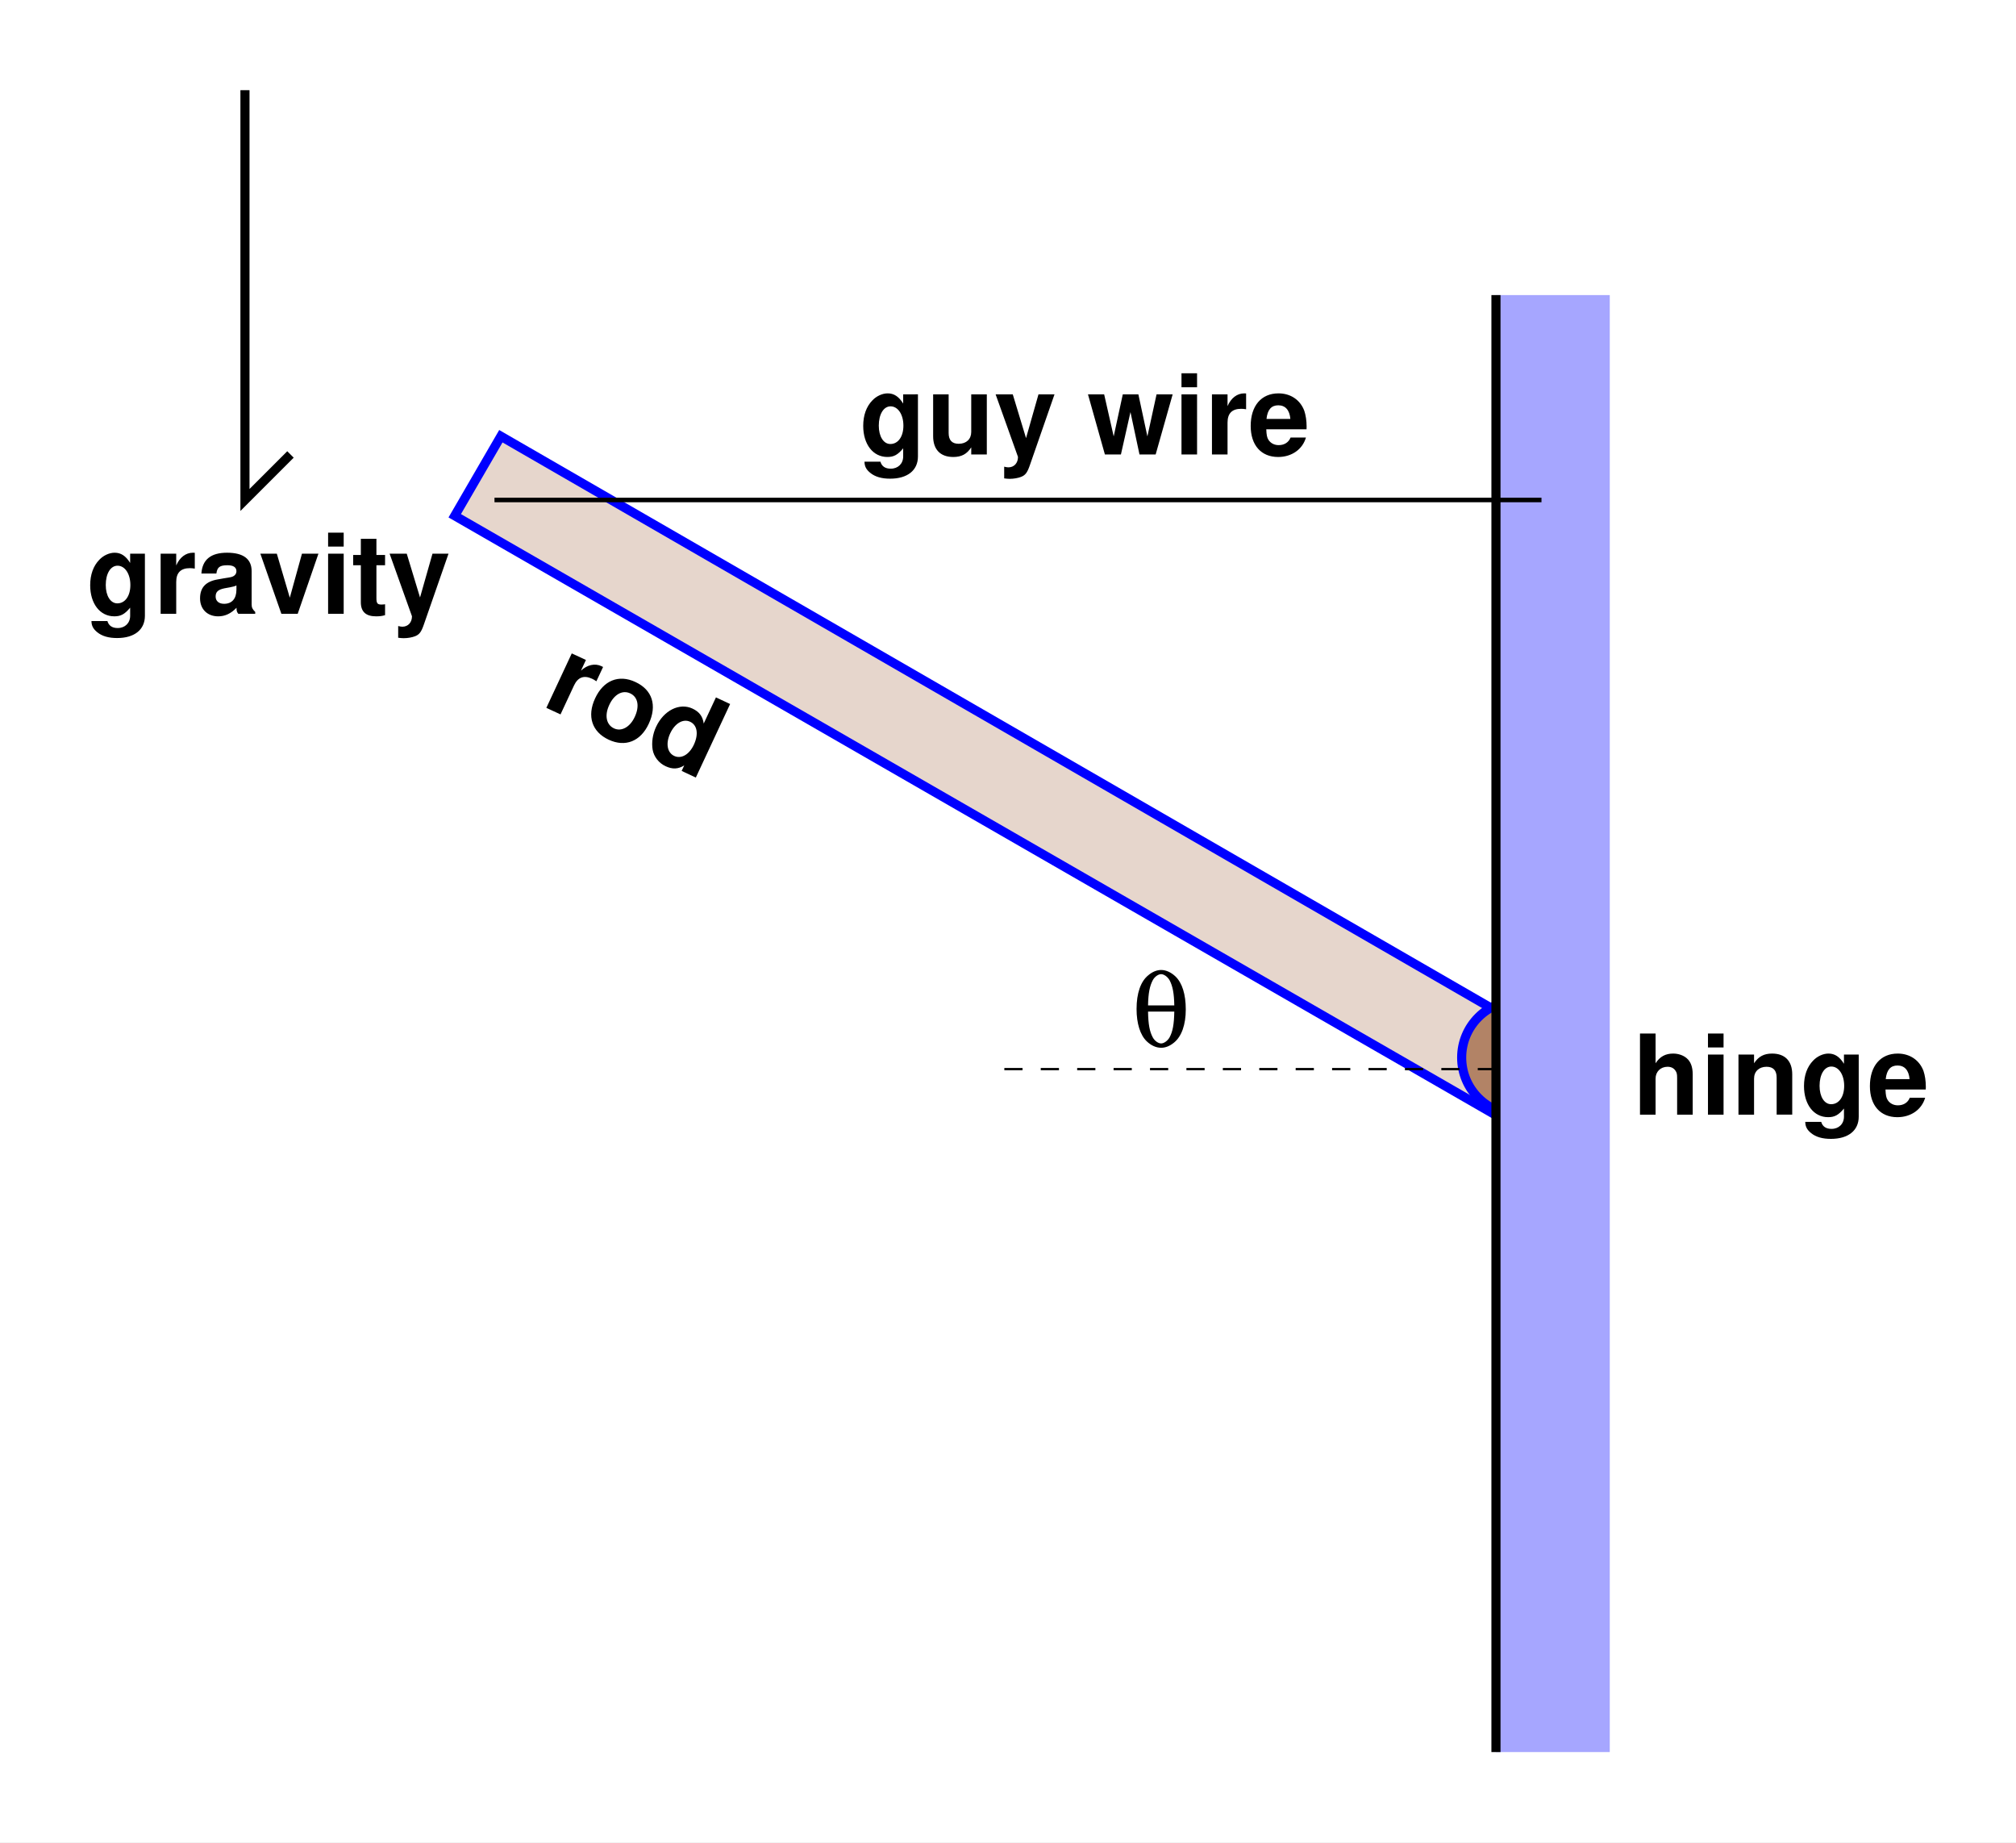
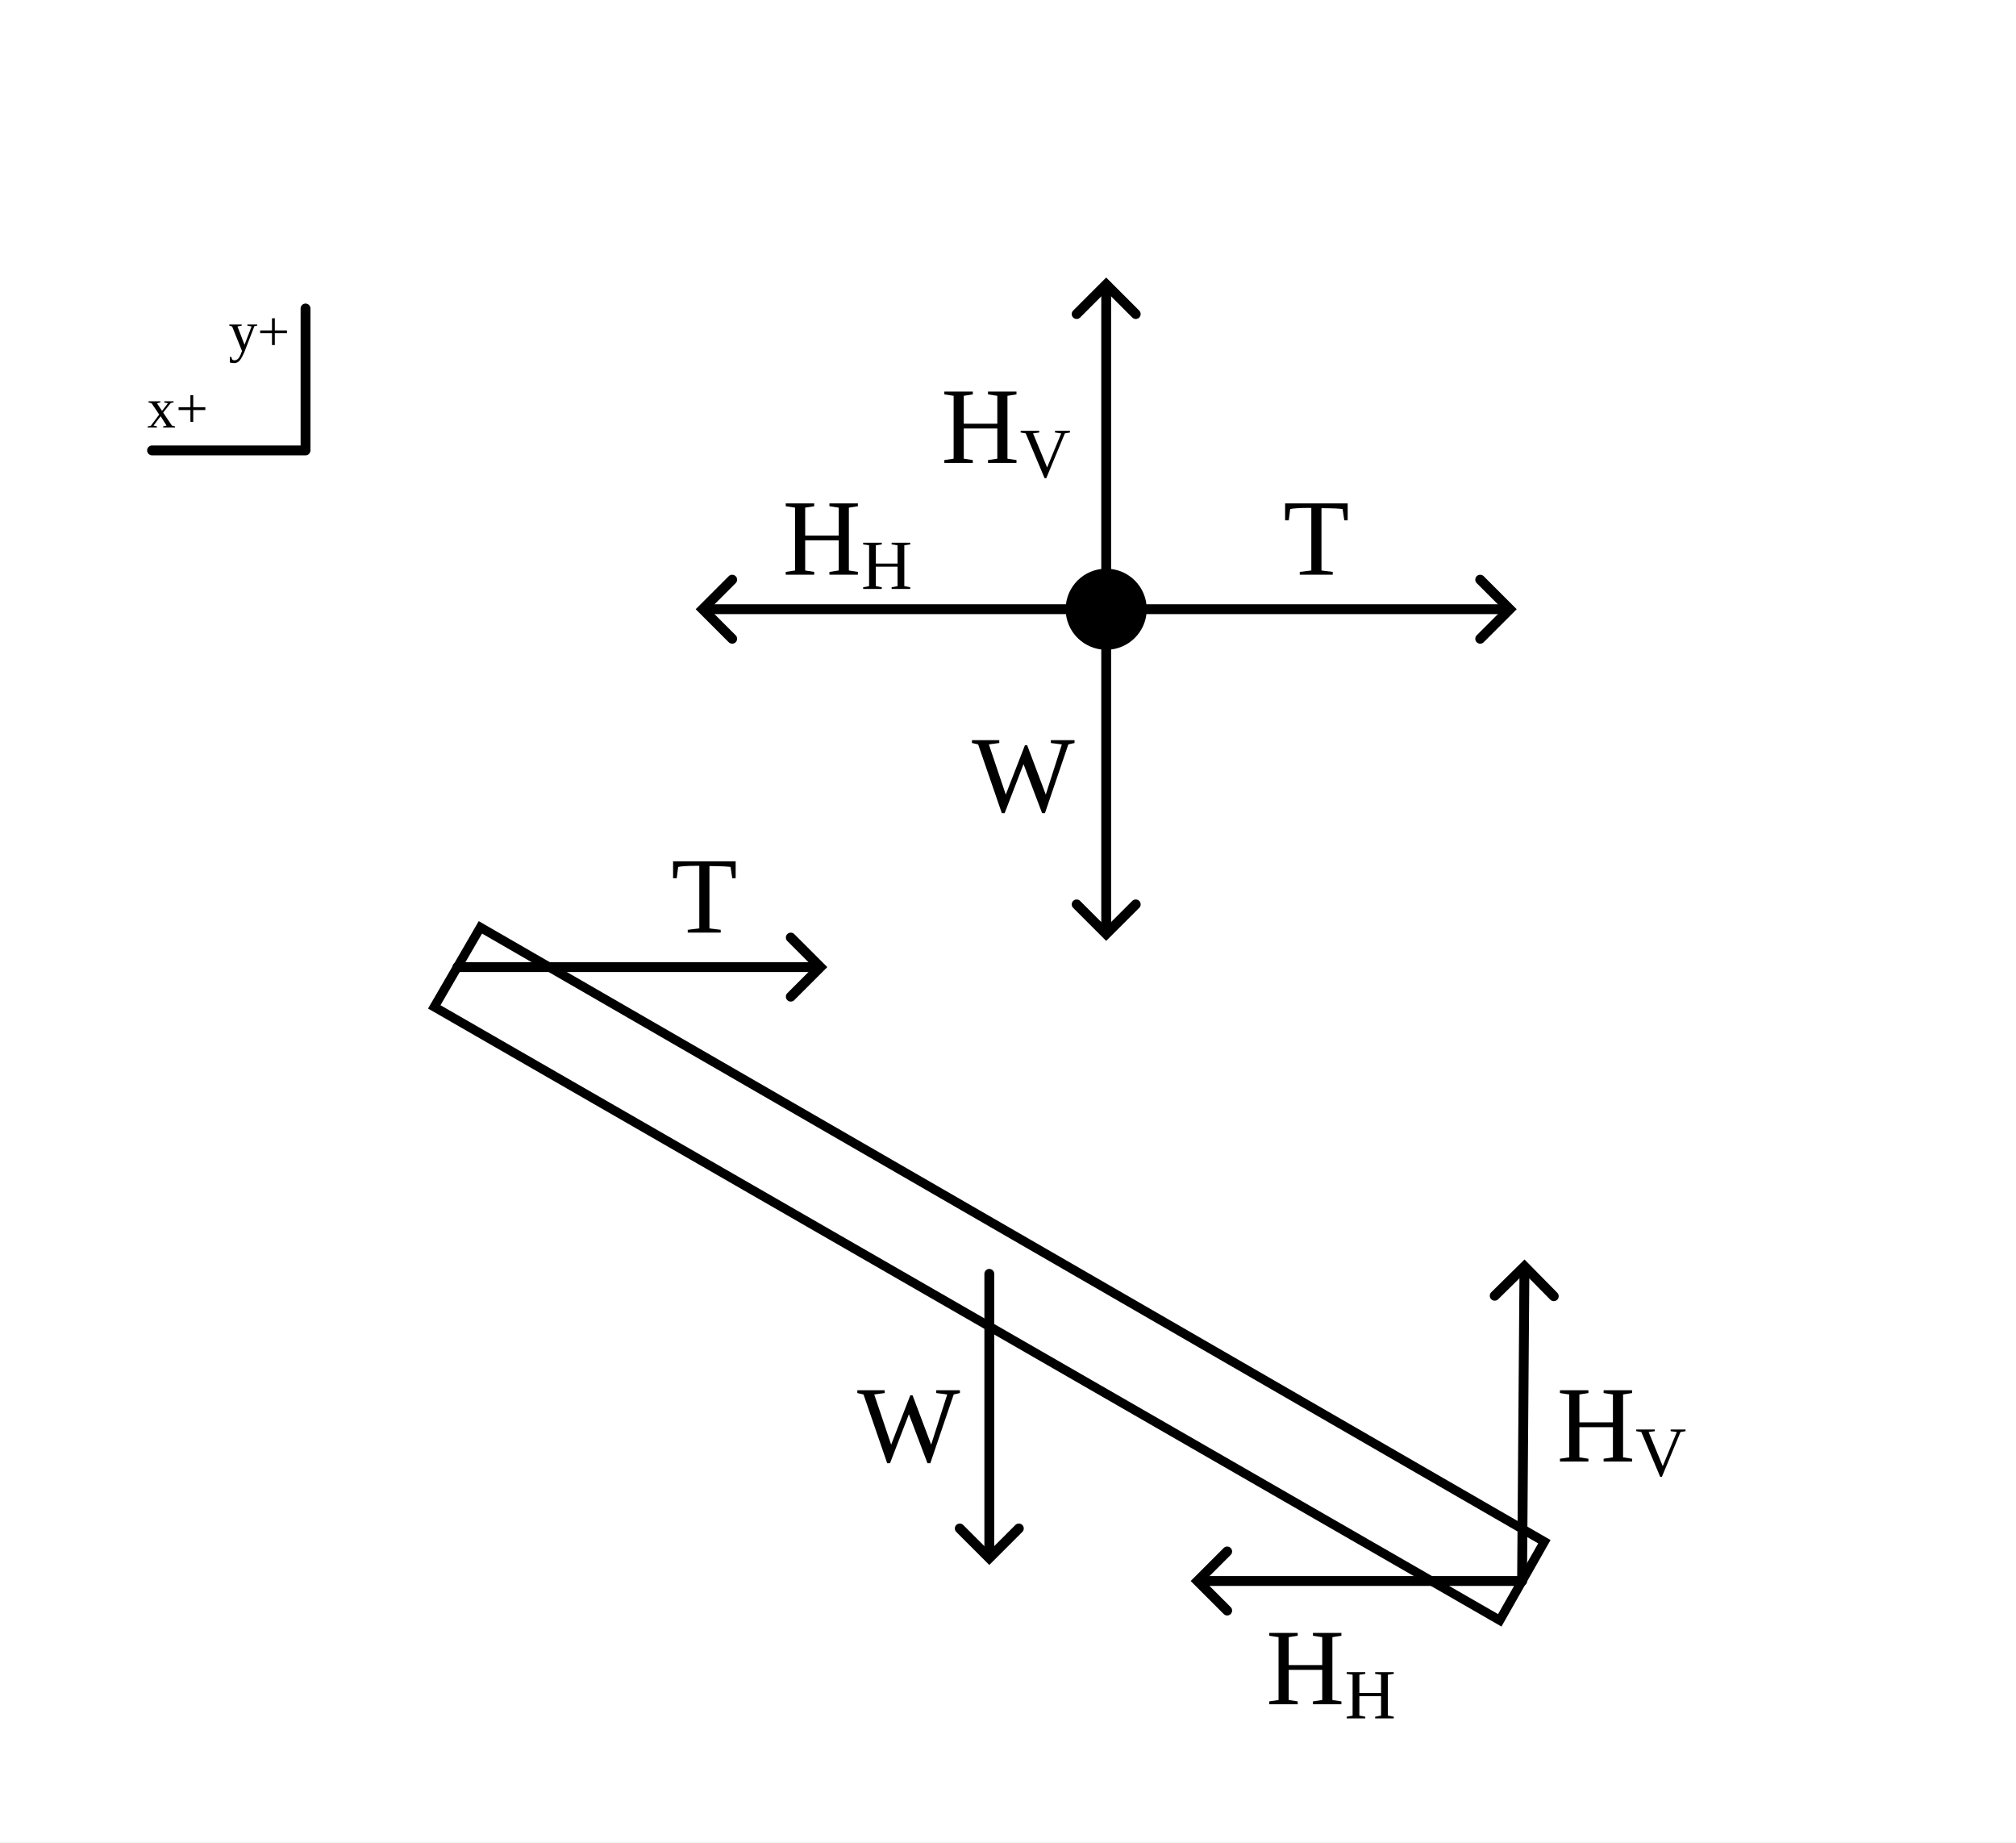
<svg xmlns="http://www.w3.org/2000/svg" width="111.777mm" height="102.124mm" viewBox="0 0 111.777 102.124" version="1.1" id="svg1">
  <defs id="defs1">
+     <marker style="overflow:visible" id="ArrowWideRounded" refX="0" refY="0" orient="auto-start-reverse" markerWidth="1" markerHeight="1" viewBox="0 0 1 1" preserveAspectRatio="xMidYMid">
+       <path style="fill:none;stroke:context-stroke;stroke-width:1;stroke-linecap:round" d="M 3,-3 0,0 3,3" transform="rotate(180,0.125,0)" id="path3" />
+     </marker>
    <clipPath clipPathUnits="userSpaceOnUse" id="clipPath95">
      <path d="m 733.199,3615.6 h 4680 v 2645.91 h -4680 z" id="path95" />
    </clipPath>
    <clipPath clipPathUnits="userSpaceOnUse" id="clipPath96">
      <path d="m 733.199,3615.6 h 4680 v 2645.91 h -4680 z" id="path96" />
    </clipPath>
    <clipPath clipPathUnits="userSpaceOnUse" id="clipPath97">
      <path d="m 733.199,3615.6 h 4680 v 2645.91 h -4680 z" id="path97" />
    </clipPath>
    <clipPath clipPathUnits="userSpaceOnUse" id="clipPath98">
      <path d="m 733.199,3615.6 h 4680 v 2645.91 h -4680 z" id="path98" />
    </clipPath>
    <clipPath clipPathUnits="userSpaceOnUse" id="clipPath99">
      <path d="m 733.199,3615.6 h 4680 v 2645.91 h -4680 z" id="path99" />
    </clipPath>
    <clipPath clipPathUnits="userSpaceOnUse" id="clipPath100">
      <path d="m 733.199,3615.6 h 4680 v 2645.91 h -4680 z" id="path100" />
    </clipPath>
    <clipPath clipPathUnits="userSpaceOnUse" id="clipPath101">
      <path d="m 733.199,3615.6 h 4680 v 2645.91 h -4680 z" id="path101" />
    </clipPath>
    <clipPath clipPathUnits="userSpaceOnUse" id="clipPath102">
      <path d="m 733.199,3615.6 h 4680 v 2645.91 h -4680 z" transform="matrix(0.1,0,0,-0.1,-74.0352,541.927)" id="path102" />
    </clipPath>
    <clipPath clipPathUnits="userSpaceOnUse" id="clipPath103">
      <path d="m 733.199,3615.6 h 4680 v 2645.91 h -4680 z" transform="matrix(0.09063079,-0.0422618,-0.0422618,-0.09063079,-67.71265,613.7446)" id="path103" />
    </clipPath>
    <clipPath clipPathUnits="userSpaceOnUse" id="clipPath104">
      <path d="m 733.199,3615.6 h 4680 v 2645.91 h -4680 z" transform="matrix(0.1,0,0,-0.1,-413.713,473.991)" id="path104" />
    </clipPath>
    <clipPath clipPathUnits="userSpaceOnUse" id="clipPath105">
      <path d="m 733.199,3615.6 h 4680 v 2645.91 h -4680 z" id="path105" />
    </clipPath>
+     <marker style="overflow:visible" id="ArrowWideRounded-2" refX="0" refY="0" orient="auto-start-reverse" markerWidth="1" markerHeight="1" viewBox="0 0 1 1" preserveAspectRatio="xMidYMid">
+       <path style="fill:none;stroke:context-stroke;stroke-width:1;stroke-linecap:round" d="M 3,-3 0,0 3,3" transform="rotate(180,0.125,0)" id="path3-6" />
+     </marker>
+     <marker style="overflow:visible" id="ArrowWideRounded-23" refX="0" refY="0" orient="auto-start-reverse" markerWidth="1" markerHeight="1" viewBox="0 0 1 1" preserveAspectRatio="xMidYMid">
+       <path style="fill:none;stroke:context-stroke;stroke-width:1;stroke-linecap:round" d="M 3,-3 0,0 3,3" transform="rotate(180,0.125,0)" id="path3-7" />
+     </marker>
+     <marker style="overflow:visible" id="ArrowWideRounded-23-1" refX="0" refY="0" orient="auto-start-reverse" markerWidth="1" markerHeight="1" viewBox="0 0 1 1" preserveAspectRatio="xMidYMid">
+       <path style="fill:none;stroke:context-stroke;stroke-width:1;stroke-linecap:round" d="M 3,-3 0,0 3,3" transform="rotate(180,0.125,0)" id="path3-7-2" />
+     </marker>
+     <marker style="overflow:visible" id="ArrowWideRounded-2-4" refX="0" refY="0" orient="auto-start-reverse" markerWidth="1" markerHeight="1" viewBox="0 0 1 1" preserveAspectRatio="xMidYMid">
+       <path style="fill:none;stroke:context-stroke;stroke-width:1;stroke-linecap:round" d="M 3,-3 0,0 3,3" transform="rotate(180,0.125,0)" id="path3-6-7" />
+     </marker>
  </defs>
  <g id="layer1" transform="translate(-81.48925,-80.19582)">
-     <rect style="fill:#ffffff;stroke-width:0.265" id="rect1" width="111.777" height="102.124" x="81.489" y="80.196" transform="translate(9.7916669e-7)" />
-     <path d="m 3073.52,5573.25 72.46,124.91 1671.45,-964.92 -70.08,-123.48 z" style="fill:#e6d6cc;fill-opacity:1;fill-rule:evenodd;stroke:#0000ff;stroke-width:14.302;stroke-linecap:butt;stroke-linejoin:miter;stroke-miterlimit:10;stroke-dasharray:none;stroke-opacity:1" transform="matrix(0.03529436,0,0,-0.03529436,-1.775758,305.4905)" clip-path="url(#clipPath95)" id="path126" />
-     <path d="m 4744.97,4811.9 c 49.49,0 89.63,-40.13 89.63,-89.63 0,-49.49 -40.14,-89.63 -89.63,-89.63 -49.5,0 -89.63,40.14 -89.63,89.63 0,49.5 40.13,89.63 89.63,89.63" style="fill:#b28366;fill-opacity:1;fill-rule:evenodd;stroke:none" transform="matrix(0.03529436,0,0,-0.03529436,-1.775758,305.4905)" clip-path="url(#clipPath96)" id="path127" />
-     <path d="m 4744.97,4811.9 c 49.49,0 89.63,-40.13 89.63,-89.63 0,-49.49 -40.14,-89.63 -89.63,-89.63 -49.5,0 -89.63,40.14 -89.63,89.63 0,49.5 40.13,89.63 89.63,89.63 z" style="fill:none;stroke:#0000ff;stroke-width:14.302;stroke-linecap:butt;stroke-linejoin:miter;stroke-miterlimit:10;stroke-dasharray:none;stroke-opacity:1" transform="matrix(0.03529436,0,0,-0.03529436,-1.775758,305.4905)" clip-path="url(#clipPath97)" id="path128" />
-     <path d="m 990.641,6241.64 v -643.6 l 71.509,71.51" style="fill:none;stroke:#000000;stroke-width:14.302;stroke-linecap:butt;stroke-linejoin:miter;stroke-miterlimit:10;stroke-dasharray:none;stroke-opacity:1" transform="matrix(0.03529436,0,0,-0.03529436,60.10724,305.4905)" clip-path="url(#clipPath98)" id="path129" />
-     <path d="m 4709.21,3631.49 h 178.777 V 5919.84 H 4709.21 Z" style="fill:#a6a6ff;fill-opacity:1;fill-rule:evenodd;stroke:none" transform="matrix(0.03529436,0,0,-0.03529436,-1.775758,305.4905)" clip-path="url(#clipPath99)" id="path130" />
-     <path d="M 4709.21,4704.16 H 3922.59" style="fill:none;stroke:#000000;stroke-width:3.576;stroke-linecap:butt;stroke-linejoin:miter;stroke-miterlimit:10;stroke-dasharray:28.604;stroke-dashoffset:0;stroke-opacity:1" transform="matrix(0.03529436,0,0,-0.03529436,-1.775758,305.4905)" clip-path="url(#clipPath100)" id="path131" />
-     <path d="M 3135.97,5598.04 H 4780.72" style="fill:none;stroke:#000000;stroke-width:7.151;stroke-linecap:butt;stroke-linejoin:miter;stroke-miterlimit:10;stroke-dasharray:none;stroke-opacity:1" transform="matrix(0.03529436,0,0,-0.03529436,-1.775758,305.4905)" clip-path="url(#clipPath101)" id="path132" />
-     <path d="m 6.992,-9.44 v 1.452 c -0.679,-1.101 -1.441,-1.605 -2.436,-1.605 -0.832,0 -1.757,0.422 -2.401,1.101 -0.949,0.972 -1.441,2.343 -1.441,4.006 0,2.893 1.534,4.884 3.795,4.884 1.007,0 1.628,-0.328 2.483,-1.359 v 1.277 c 0,1.136 -0.808,1.921 -1.956,1.921 -0.878,0 -1.417,-0.387 -1.616,-1.101 H 0.912 c 0.012,0.738 0.269,1.242 0.925,1.769 0.75,0.609 1.78,0.902 3.104,0.902 2.729,0 4.369,-1.312 4.369,-3.491 V -9.44 Z m -1.98,1.886 c 1.16,0 2.015,1.277 2.015,3.034 0,1.71 -0.82,2.881 -2.05,2.881 -1.066,0 -1.816,-1.171 -1.816,-2.881 0,-1.792 0.75,-3.034 1.851,-3.034 z M 11.782,-9.44 V 5.8822603e-4 h 2.448 V -5.013 c 0,-1.441 0.715,-2.155 2.144,-2.155 0.269,0 0.445,0.023 0.773,0.07 V -9.581 c -0.141,-0.012 -0.187,-0.012 -0.293,-0.012 -1.124,0 -2.085,0.738 -2.624,2.003 v -1.851 z m 14.858,9.148 C 26.219,-0.702 26.078,-0.983 26.078,-1.452 v -5.236 c 0,-1.933 -1.312,-2.905 -3.865,-2.905 -2.542,0 -3.877,1.078 -4.029,3.268 h 2.354 c 0.129,-0.984 0.527,-1.3 1.734,-1.3 0.937,0 1.417,0.316 1.417,0.949 0,0.316 -0.164,0.574 -0.422,0.738 -0.328,0.176 -0.328,0.176 -1.534,0.363 l -0.984,0.176 c -1.874,0.316 -2.776,1.277 -2.776,2.975 0,1.687 1.136,2.823 2.858,2.823 1.054,0 2.003,-0.433 2.87,-1.347 0,0.492 0.059,0.668 0.281,0.949 h 2.659 z M 23.689,-3.795 c 0,1.417 -0.703,2.226 -1.944,2.226 -0.82,0 -1.324,-0.445 -1.324,-1.136 0,-0.738 0.375,-1.089 1.394,-1.3 l 0.843,-0.152 c 0.644,-0.129 0.75,-0.164 1.031,-0.293 z M 33.314,5.8822603e-4 36.57,-9.44 H 33.982 l -1.909,6.911 -2.038,-6.911 H 27.446 L 30.749,5.8822603e-4 Z M 40.538,-9.44 H 38.09 V 5.8822603e-4 h 2.448 z m 0,-3.303 h -2.448 v 2.19 h 2.448 z m 6.501,3.502 h -1.359 v -2.542 h -2.448 v 2.542 h -1.206 v 1.616 h 1.206 v 5.81 c 0,1.488 0.785,2.214 2.39,2.214 0.562,0 0.96,-0.047 1.417,-0.187 V -1.499 c -0.246,0.035 -0.363,0.047 -0.562,0.047 -0.644,0 -0.797,-0.187 -0.797,-1.031 V -7.625 H 47.039 Z m 7.447,-0.199 -1.956,6.876 -2.085,-6.876 h -2.694 l 3.514,9.827 c 0,0.972 -0.609,1.64 -1.511,1.64 -0.199,0 -0.351,-0.035 -0.656,-0.105 v 1.839 c 0.375,0.047 0.586,0.07 0.878,0.07 0.633,0 1.324,-0.129 1.769,-0.305 0.679,-0.269 0.972,-0.656 1.37,-1.792 l 3.889,-11.174 z m 0,0" style="fill:#000000;fill-opacity:1;fill-rule:nonzero;stroke:none" aria-label="gravity" transform="matrix(0.3529436,0,0,0.3529436,86.23749,114.2208)" clip-path="url(#clipPath102)" id="path133" />
-     <path d="m 1.106,-9.433 -0.006,9.438 2.453,-0.006 7.727e-4,-5.015 c 0.003,-1.436 0.714,-2.155 2.134,-2.158 0.272,0.002 0.45,0.023 0.773,0.079 l 0.005,-2.484 c -0.146,-0.009 -0.183,-0.005 -0.288,-0.008 -1.127,-0.005 -2.1,0.734 -2.622,1.998 l 0.003,-1.85 z M 12.061,-9.588 c -2.882,-1.431e-4 -4.658,1.901 -4.648,4.998 -9.157e-4,3.102 1.771,4.99 4.679,4.991 2.882,1.4311e-4 4.652,-1.885 4.646,-4.919 -0.002,-3.191 -1.732,-5.073 -4.677,-5.069 z m 0.025,1.966 c 1.331,-3.148e-4 2.21,1.192 2.201,3.058 0.004,1.756 -0.9,3.004 -2.194,3 -1.347,-0.005 -2.236,-1.219 -2.228,-3.032 -0.002,-1.834 0.874,-3.031 2.221,-3.026 z m 12.465,7.622 2.458,0.004 0.002,-12.744 -2.458,-0.004 -0.004,4.538 c -0.613,-0.955 -1.408,-1.385 -2.598,-1.386 -2.259,0.006 -3.968,2.161 -3.968,5.017 -0.003,1.268 0.391,2.557 1.026,3.476 0.635,0.919 1.788,1.506 2.946,1.495 1.19,0.001 1.981,-0.407 2.599,-1.354 z M 22.499,-7.561 c 1.242,0.002 2.048,1.204 2.051,3.012 2e-4,1.719 -0.829,2.907 -2.055,2.91 -1.216,-0.002 -2.063,-1.209 -2.068,-2.939 0.001,-1.771 0.857,-2.985 2.073,-2.983 z m 0,0" style="fill:#000000;fill-opacity:1;fill-rule:nonzero;stroke:none" aria-label="rod" transform="matrix(0.3198756,0.1491603,-0.1491603,0.3198756,111.4302,119.2686)" clip-path="url(#clipPath103)" id="path134" />
-     <g aria-label="θ&#10;guy wire&#10;hinge" transform="matrix(0.3529436,0,0,0.3529436,144.2416,138.1984)" clip-path="url(#clipPath104)" id="g136">
-       <path d="m 4.614,-11.993 c -0.679,0 -1.382,0.281 -2.026,0.832 -1.195,0.96 -1.839,2.823 -1.839,5.294 0,2.284 0.574,4.1 1.605,5.084 0.703,0.668 1.488,1.007 2.261,1.007 0.679,0 1.359,-0.269 2.026,-0.82 1.183,-0.96 1.839,-2.811 1.839,-5.189 0,-2.39 -0.562,-4.17 -1.616,-5.189 -0.679,-0.644 -1.476,-1.019 -2.249,-1.019 z m 2.062,6.536 c -0.035,2.003 -0.246,3.139 -0.75,4.064 -0.316,0.539 -0.878,0.937 -1.312,0.937 -0.457,0 -1.019,-0.398 -1.312,-0.937 C 2.799,-2.318 2.588,-3.454 2.553,-5.457 Z M 2.553,-6.429 c 0.035,-1.909 0.258,-3.057 0.75,-3.971 0.293,-0.539 0.855,-0.937 1.312,-0.937 0.433,0 0.996,0.398 1.312,0.937 0.492,0.914 0.715,2.062 0.75,3.971 z m 0,0" style="fill:#000000;fill-opacity:1;fill-rule:nonzero;stroke:none" id="path135" />
-       <path d="m -35.914,-102.405 v 1.452 c -0.679,-1.101 -1.441,-1.605 -2.436,-1.605 -0.832,0 -1.757,0.422 -2.401,1.101 -0.949,0.972 -1.441,2.343 -1.441,4.006 0,2.893 1.534,4.884 3.795,4.884 1.007,0 1.628,-0.328 2.483,-1.359 v 1.277 c 0,1.136 -0.808,1.921 -1.956,1.921 -0.878,0 -1.417,-0.387 -1.616,-1.101 h -2.507 c 0.012,0.738 0.269,1.242 0.925,1.769 0.75,0.609 1.78,0.902 3.104,0.902 2.729,0 4.369,-1.312 4.369,-3.491 v -9.757 z m -1.98,1.886 c 1.16,0 2.015,1.277 2.015,3.034 0,1.71 -0.82,2.881 -2.05,2.881 -1.066,0 -1.816,-1.171 -1.816,-2.881 0,-1.792 0.75,-3.034 1.851,-3.034 z m 15.119,7.555 v -9.441 h -2.448 v 5.915 c 0,1.113 -0.761,1.851 -1.968,1.851 -1.054,0 -1.581,-0.562 -1.581,-1.698 v -6.067 h -2.436 v 6.571 c 0,2.097 1.136,3.268 3.163,3.268 1.277,0 2.132,-0.445 2.823,-1.511 v 1.113 z m 8.117,-9.441 -1.956,6.876 -2.085,-6.876 h -2.694 l 3.514,9.827 c 0,0.972 -0.609,1.64 -1.511,1.64 -0.199,0 -0.351,-0.035 -0.656,-0.105 v 1.839 c 0.375,0.047 0.586,0.07 0.878,0.07 0.633,0 1.324,-0.129 1.769,-0.305 0.679,-0.269 0.972,-0.656 1.37,-1.792 l 3.889,-11.174 z m 18.407,9.441 2.671,-9.441 H 3.891 l -1.441,6.606 -1.417,-6.606 h -2.448 l -1.429,6.606 -1.499,-6.606 h -2.542 l 2.659,9.441 h 2.518 l 1.499,-6.653 1.417,6.653 z m 6.504,-9.441 H 7.806 v 9.441 h 2.448 z m 0,-3.303 H 7.806 v 2.19 h 2.448 z m 2.34,3.303 v 9.441 h 2.448 v -5.013 c 0,-1.441 0.715,-2.155 2.144,-2.155 0.269,0 0.445,0.023 0.773,0.07 v -2.483 c -0.141,-0.012 -0.187,-0.012 -0.293,-0.012 -1.124,0 -2.085,0.738 -2.624,2.003 v -1.851 z m 14.858,5.494 c 0.012,-0.211 0.012,-0.305 0.012,-0.422 0,-0.949 -0.141,-1.816 -0.363,-2.483 -0.633,-1.71 -2.155,-2.741 -4.053,-2.741 -2.706,0 -4.369,1.956 -4.369,5.119 0,3.022 1.64,4.873 4.31,4.873 2.12,0 3.83,-1.183 4.369,-3.057 h -2.413 c -0.293,0.75 -0.972,1.195 -1.862,1.195 -0.703,0 -1.265,-0.305 -1.605,-0.82 -0.234,-0.351 -0.316,-0.773 -0.351,-1.663 z m -6.29,-1.628 c 0.152,-1.452 0.761,-2.144 1.851,-2.144 1.113,0 1.78,0.75 1.898,2.144 z M 79.834,-2.016 V 10.728 h 2.448 V 5.07 c 0,-1.089 0.785,-1.862 1.886,-1.862 0.539,0 0.949,0.199 1.218,0.586 0.234,0.316 0.281,0.574 0.281,1.171 v 5.763 h 2.448 V 4.403 c 0,-1.171 -0.316,-2.015 -0.96,-2.553 -0.539,-0.457 -1.324,-0.715 -2.108,-0.715 -1.206,0 -2.085,0.469 -2.764,1.523 v -4.674 z m 13.128,3.303 H 90.513 v 9.441 h 2.448 z m 0,-3.303 H 90.513 v 2.19 h 2.448 z m 2.343,3.303 v 9.441 h 2.448 V 5.07 c 0,-1.124 0.773,-1.862 1.968,-1.862 1.054,0 1.581,0.586 1.581,1.698 v 5.821 h 2.448 V 4.403 c 0,-2.097 -1.136,-3.268 -3.163,-3.268 -1.277,0 -2.132,0.457 -2.835,1.523 V 1.287 Z m 16.571,0 v 1.452 c -0.679,-1.101 -1.441,-1.605 -2.436,-1.605 -0.832,0 -1.757,0.422 -2.401,1.101 -0.949,0.972 -1.441,2.343 -1.441,4.006 0,2.893 1.534,4.884 3.795,4.884 1.007,0 1.628,-0.328 2.483,-1.359 v 1.277 c 0,1.136 -0.808,1.921 -1.956,1.921 -0.878,0 -1.417,-0.387 -1.616,-1.101 h -2.507 c 0.012,0.738 0.269,1.242 0.925,1.769 0.75,0.609 1.78,0.902 3.104,0.902 2.729,0 4.369,-1.312 4.369,-3.491 V 1.287 Z m -1.98,1.886 c 1.16,0 2.015,1.277 2.015,3.034 0,1.71 -0.82,2.881 -2.05,2.881 -1.066,0 -1.816,-1.171 -1.816,-2.881 0,-1.792 0.75,-3.034 1.851,-3.034 z m 14.829,3.608 c 0.012,-0.211 0.012,-0.305 0.012,-0.422 0,-0.949 -0.141,-1.816 -0.363,-2.483 -0.633,-1.71 -2.155,-2.741 -4.053,-2.741 -2.706,0 -4.369,1.956 -4.369,5.119 0,3.022 1.64,4.873 4.31,4.873 2.12,0 3.83,-1.183 4.369,-3.057 h -2.413 c -0.293,0.75 -0.972,1.195 -1.862,1.195 -0.703,0 -1.265,-0.305 -1.605,-0.82 -0.234,-0.351 -0.316,-0.773 -0.351,-1.663 z m -6.29,-1.628 c 0.152,-1.452 0.761,-2.144 1.851,-2.144 1.113,0 1.78,0.75 1.898,2.144 z m 0,0" style="fill:#000000;fill-opacity:1;fill-rule:nonzero;stroke:none" id="path136" />
-     </g>
-     <path d="M 4709.21,3631.49 V 5919.84" style="fill:none;stroke:#000000;stroke-width:14.302;stroke-linecap:butt;stroke-linejoin:miter;stroke-miterlimit:10;stroke-dasharray:none;stroke-opacity:1" transform="matrix(0.03529436,0,0,-0.03529436,-1.775758,305.4905)" clip-path="url(#clipPath105)" id="path137" />
+     <rect style="fill:#ffffff;stroke-width:0.265" id="rect1" width="111.777" height="102.124" x="81.489" y="80.196" />
+     <path d="m 3073.52,5573.25 72.46,124.91 1671.45,-964.92 -70.08,-123.48 z" style="fill:#ffffff;fill-opacity:1;fill-rule:evenodd;stroke:#000000;stroke-width:14.302;stroke-linecap:butt;stroke-linejoin:miter;stroke-miterlimit:10;stroke-dasharray:none;stroke-opacity:1" transform="matrix(0.03529436,0,0,-0.03529436,-2.91108,332.715)" clip-path="url(#clipPath95)" id="path126" />
+     <path style="fill:#ffffff;stroke:#000000;stroke-width:0.546;stroke-linecap:round;stroke-linejoin:round;stroke-dasharray:none;stroke-opacity:1;marker-end:url(#ArrowWideRounded)" d="m 106.846,133.806 h 19.99" id="path1" />
+     <path style="fill:#ffffff;stroke:#000000;stroke-width:0.546;stroke-linecap:round;stroke-linejoin:round;stroke-dasharray:none;stroke-opacity:1;marker-end:url(#ArrowWideRounded-23)" d="m 145.07,113.967 h 19.99" id="path1-9" />
+     <path style="fill:#ffffff;stroke:#000000;stroke-width:0.546;stroke-linecap:round;stroke-linejoin:round;stroke-dasharray:none;stroke-opacity:1;marker-end:url(#ArrowWideRounded-23-1)" d="m 140.574,113.967 h -19.99" id="path1-9-3" />
+     <path style="fill:#ffffff;stroke:#000000;stroke-width:0.546;stroke-linecap:round;stroke-linejoin:round;stroke-dasharray:none;stroke-opacity:1;marker-end:url(#ArrowWideRounded)" d="m 136.341,150.81 v 15.616" id="path4" />
+     <path style="fill:#ffffff;stroke:#000000;stroke-width:0.546;stroke-linecap:round;stroke-linejoin:round;stroke-dasharray:none;stroke-opacity:1;marker-end:url(#ArrowWideRounded)" d="m 165.88,167.837 0.132,-17.301" id="path5" />
+     <path style="fill:#ffffff;stroke:#000000;stroke-width:0.546;stroke-linecap:round;stroke-linejoin:round;stroke-dasharray:none;stroke-opacity:1;marker-end:url(#ArrowWideRounded)" d="M 165.88,167.837 H 148.029" id="path6" />
+     <text xml:space="preserve" style="font-size:6.032px;fill:#000000;stroke:none;stroke-width:0.546;stroke-linecap:round;stroke-linejoin:round;stroke-dasharray:none;stroke-opacity:1" x="118.699" y="131.895" id="text6">
+       <tspan id="tspan6" style="fill:#000000;stroke:none;stroke-width:0.546" x="118.699" y="131.895">T</tspan>
+     </text>
+     <text xml:space="preserve" style="font-size:6.032px;fill:#000000;stroke:none;stroke-width:0.546;stroke-linecap:round;stroke-linejoin:round;stroke-dasharray:none;stroke-opacity:1" x="152.631" y="112.056" id="text6-9">
+       <tspan id="tspan6-7" style="fill:#000000;stroke:none;stroke-width:0.546" x="152.631" y="112.056">T</tspan>
+     </text>
+     <text xml:space="preserve" style="font-size:6.032px;fill:#000000;stroke:none;stroke-width:0.546;stroke-linecap:round;stroke-linejoin:round;stroke-dasharray:none;stroke-opacity:1" x="129.022" y="161.216" id="text6-5">
+       <tspan id="tspan6-3" style="fill:#000000;stroke:none;stroke-width:0.546" x="129.022" y="161.216">W</tspan>
+     </text>
+     <path style="fill:#ffffff;stroke:#000000;stroke-width:0.546;stroke-linecap:round;stroke-linejoin:round;stroke-dasharray:none;stroke-opacity:1;marker-end:url(#ArrowWideRounded-2)" d="m 142.822,116.215 v 15.616" id="path4-8" />
+     <path style="fill:#ffffff;stroke:#000000;stroke-width:0.546;stroke-linecap:round;stroke-linejoin:round;stroke-dasharray:none;stroke-opacity:1;marker-end:url(#ArrowWideRounded-2-4)" d="M 142.822,111.719 V 96.103" id="path4-8-4" />
+     <text xml:space="preserve" style="font-size:6.032px;fill:#000000;stroke:none;stroke-width:0.546;stroke-linecap:round;stroke-linejoin:round;stroke-dasharray:none;stroke-opacity:1" x="135.38" y="125.179" id="text6-5-7">
+       <tspan id="tspan6-3-9" style="fill:#000000;stroke:none;stroke-width:0.546" x="135.38" y="125.179">W</tspan>
+     </text>
+     <text xml:space="preserve" style="font-size:6.032px;fill:#000000;stroke:none;stroke-width:0.546;stroke-linecap:round;stroke-linejoin:round;stroke-dasharray:none;stroke-opacity:1" x="151.69" y="174.669" id="text6-5-9">
+       <tspan id="tspan6-3-1" style="fill:#000000;stroke:none;stroke-width:0.546" x="151.69" y="174.669">H<tspan style="font-size:65%;baseline-shift:sub" id="tspan7">H</tspan>
+       </tspan>
+     </text>
+     <text xml:space="preserve" style="font-size:6.032px;fill:#000000;stroke:none;stroke-width:0.546;stroke-linecap:round;stroke-linejoin:round;stroke-dasharray:none;stroke-opacity:1" x="124.881" y="112.056" id="text6-5-9-0">
+       <tspan id="tspan6-3-1-6" style="fill:#000000;stroke:none;stroke-width:0.546" x="124.881" y="112.056">H<tspan style="font-size:65%;baseline-shift:sub" id="tspan7-1">H</tspan>
+       </tspan>
+     </text>
+     <text xml:space="preserve" style="font-size:6.032px;fill:#000000;stroke:none;stroke-width:0.546;stroke-linecap:round;stroke-linejoin:round;stroke-dasharray:none;stroke-opacity:1" x="167.807" y="161.216" id="text6-5-9-9">
+       <tspan id="tspan6-3-1-3" style="fill:#000000;stroke:none;stroke-width:0.546" x="167.807" y="161.216">H<tspan style="font-size:65%;baseline-shift:sub" id="tspan8">V</tspan>
+       </tspan>
+     </text>
+     <text xml:space="preserve" style="font-size:6.032px;fill:#000000;stroke:none;stroke-width:0.546;stroke-linecap:round;stroke-linejoin:round;stroke-dasharray:none;stroke-opacity:1" x="133.674" y="105.855" id="text6-5-9-9-6">
+       <tspan id="tspan6-3-1-3-1" style="fill:#000000;stroke:none;stroke-width:0.546" x="133.674" y="105.855">H<tspan style="font-size:65%;baseline-shift:sub" id="tspan8-0">V</tspan>
+       </tspan>
+     </text>
+     <circle style="fill:#000000;stroke:none;stroke-width:0.546;stroke-linecap:round;stroke-linejoin:round;stroke-dasharray:none;stroke-opacity:1" id="path8" cx="142.822" cy="113.967" r="2.248" />
+     <path style="fill:none;stroke:#000000;stroke-width:0.546;stroke-linecap:round;stroke-linejoin:round;stroke-dasharray:none;stroke-opacity:1" d="m 89.919,105.163 h 8.51 v -7.867" id="path9" />
+     <text xml:space="preserve" style="font-size:3.175px;fill:#000000;stroke:none;stroke-width:0.546;stroke-linecap:round;stroke-linejoin:round;stroke-dasharray:none;stroke-opacity:1" x="94.17" y="99.638" id="text9">
+       <tspan id="tspan9" style="fill:#000000;stroke:none;stroke-width:0.546" x="94.17" y="99.638">y+</tspan>
+     </text>
+     <text xml:space="preserve" style="font-size:3.175px;fill:#000000;stroke:none;stroke-width:0.546;stroke-linecap:round;stroke-linejoin:round;stroke-dasharray:none;stroke-opacity:1" x="89.646" y="103.894" id="text9-7">
+       <tspan id="tspan9-6" style="fill:#000000;stroke:none;stroke-width:0.546" x="89.646" y="103.894">x+</tspan>
+     </text>
  </g>
</svg>
